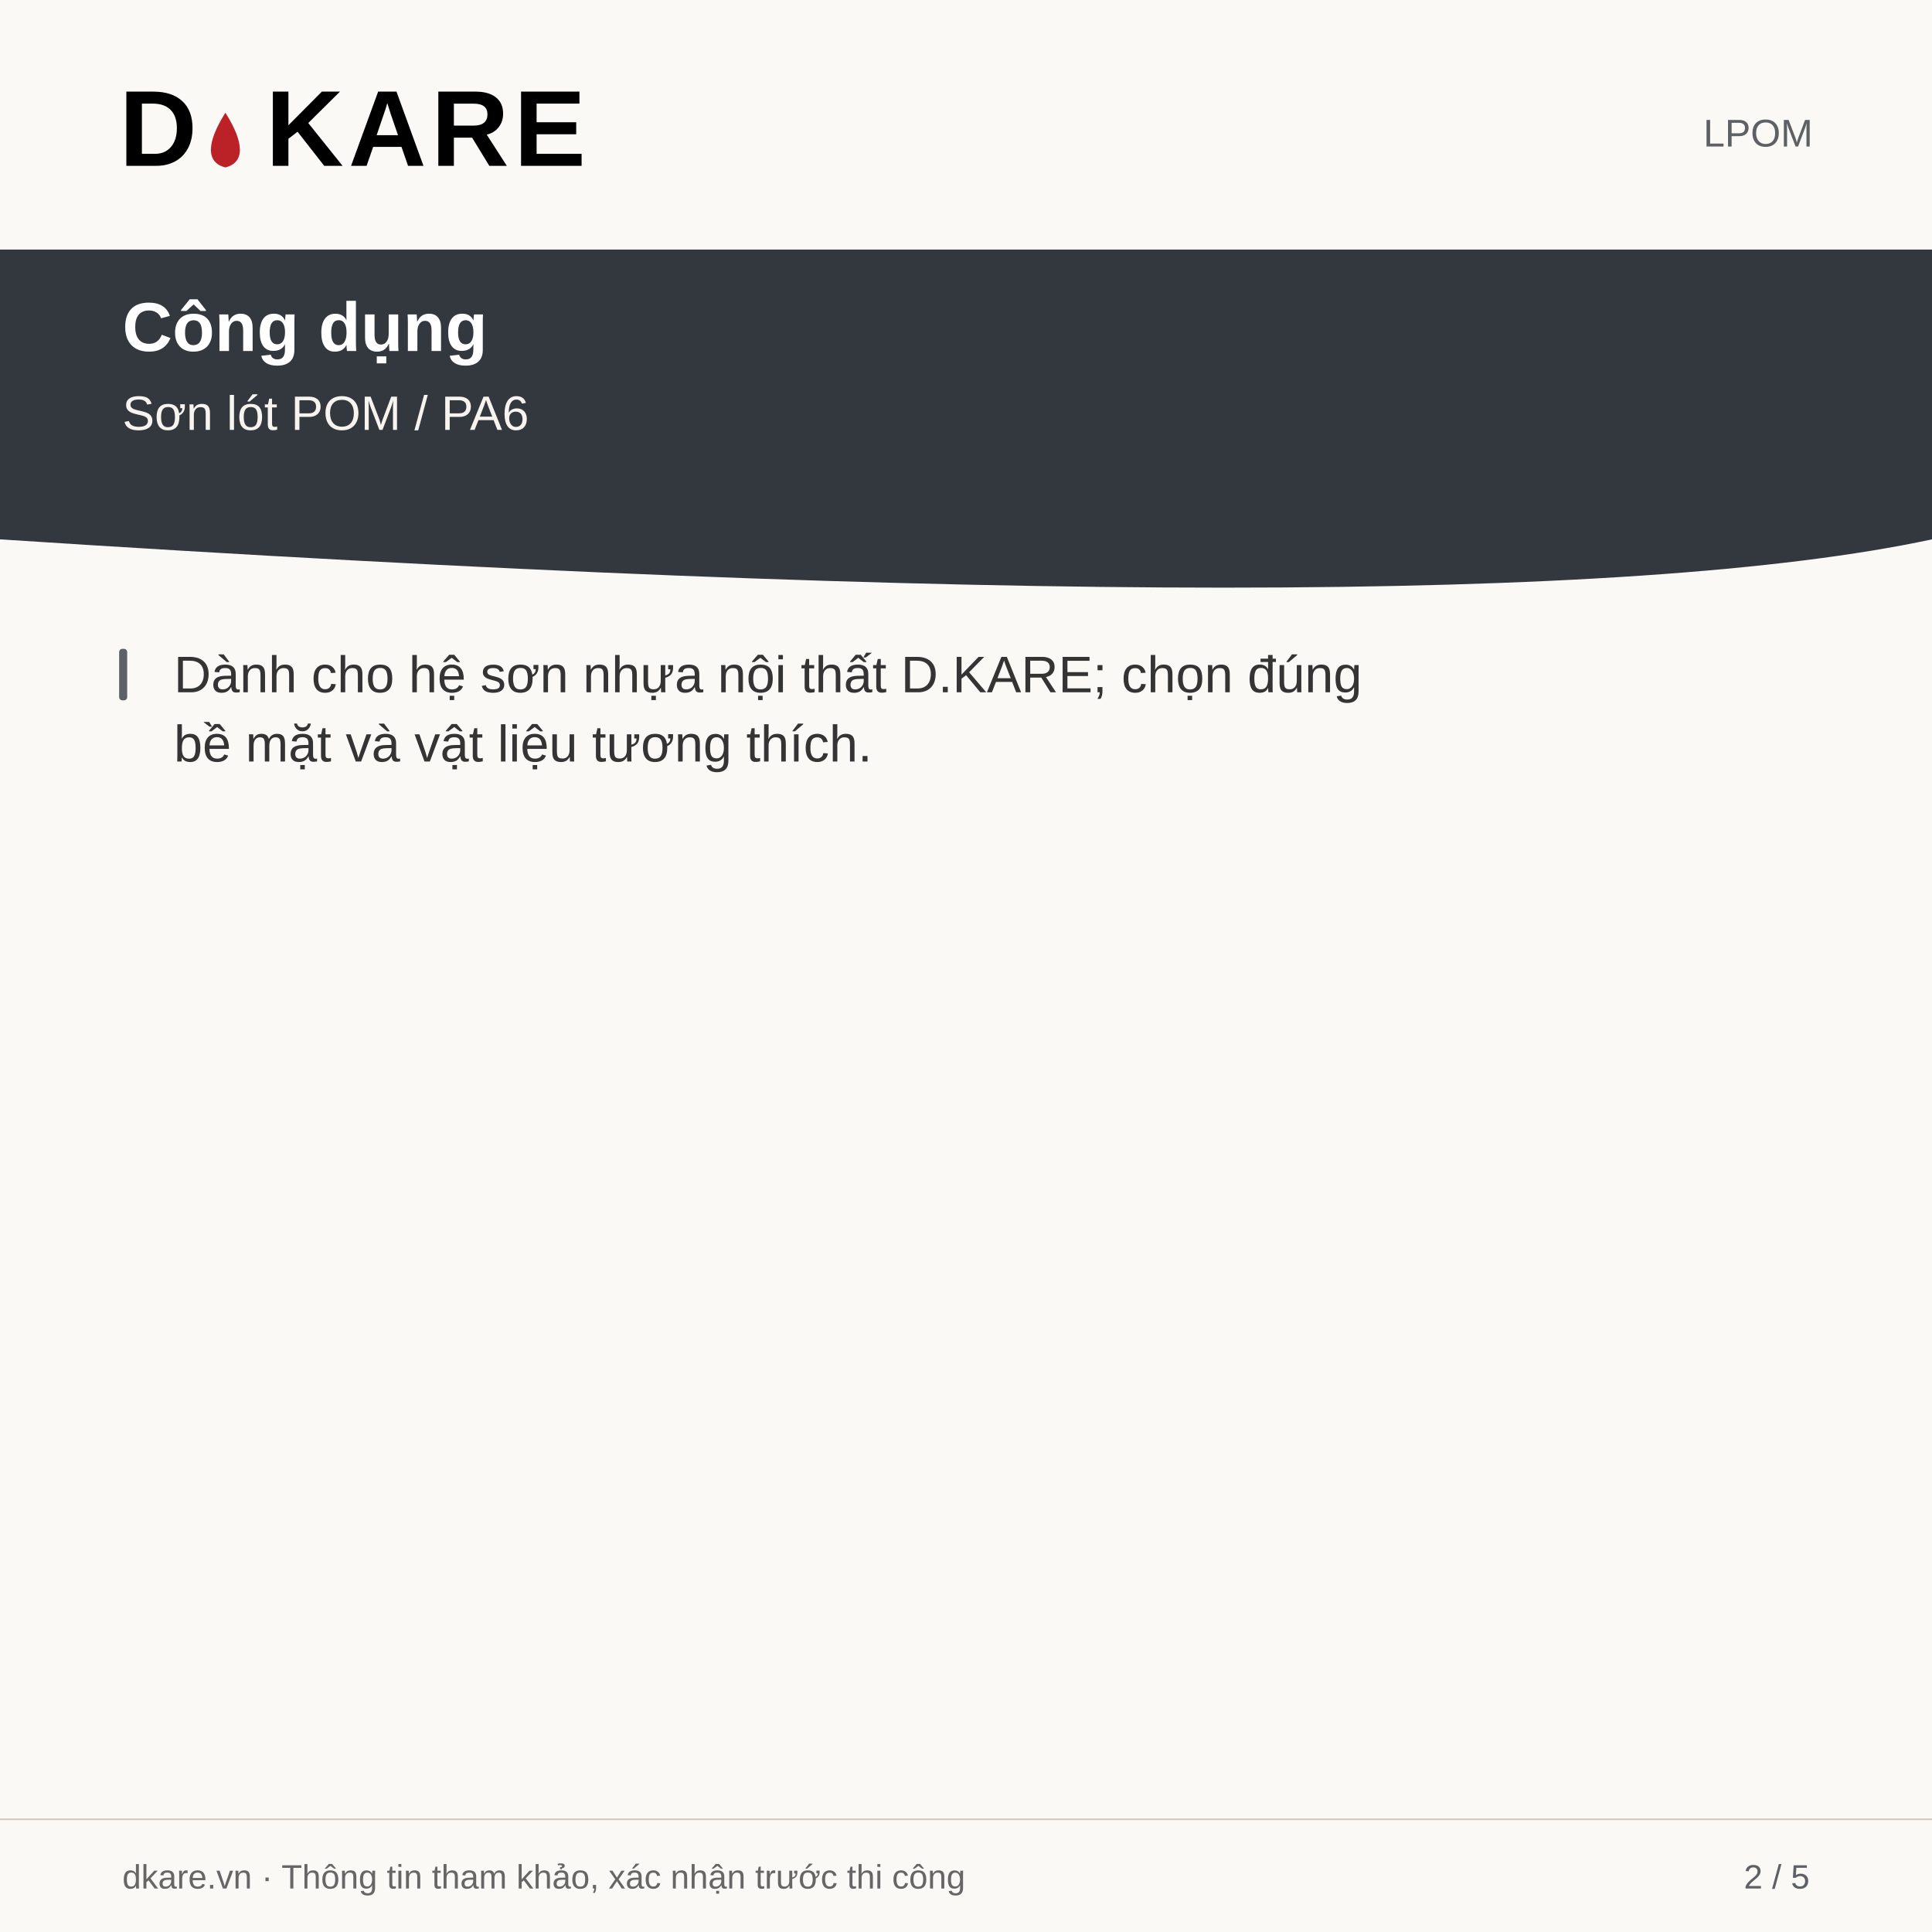
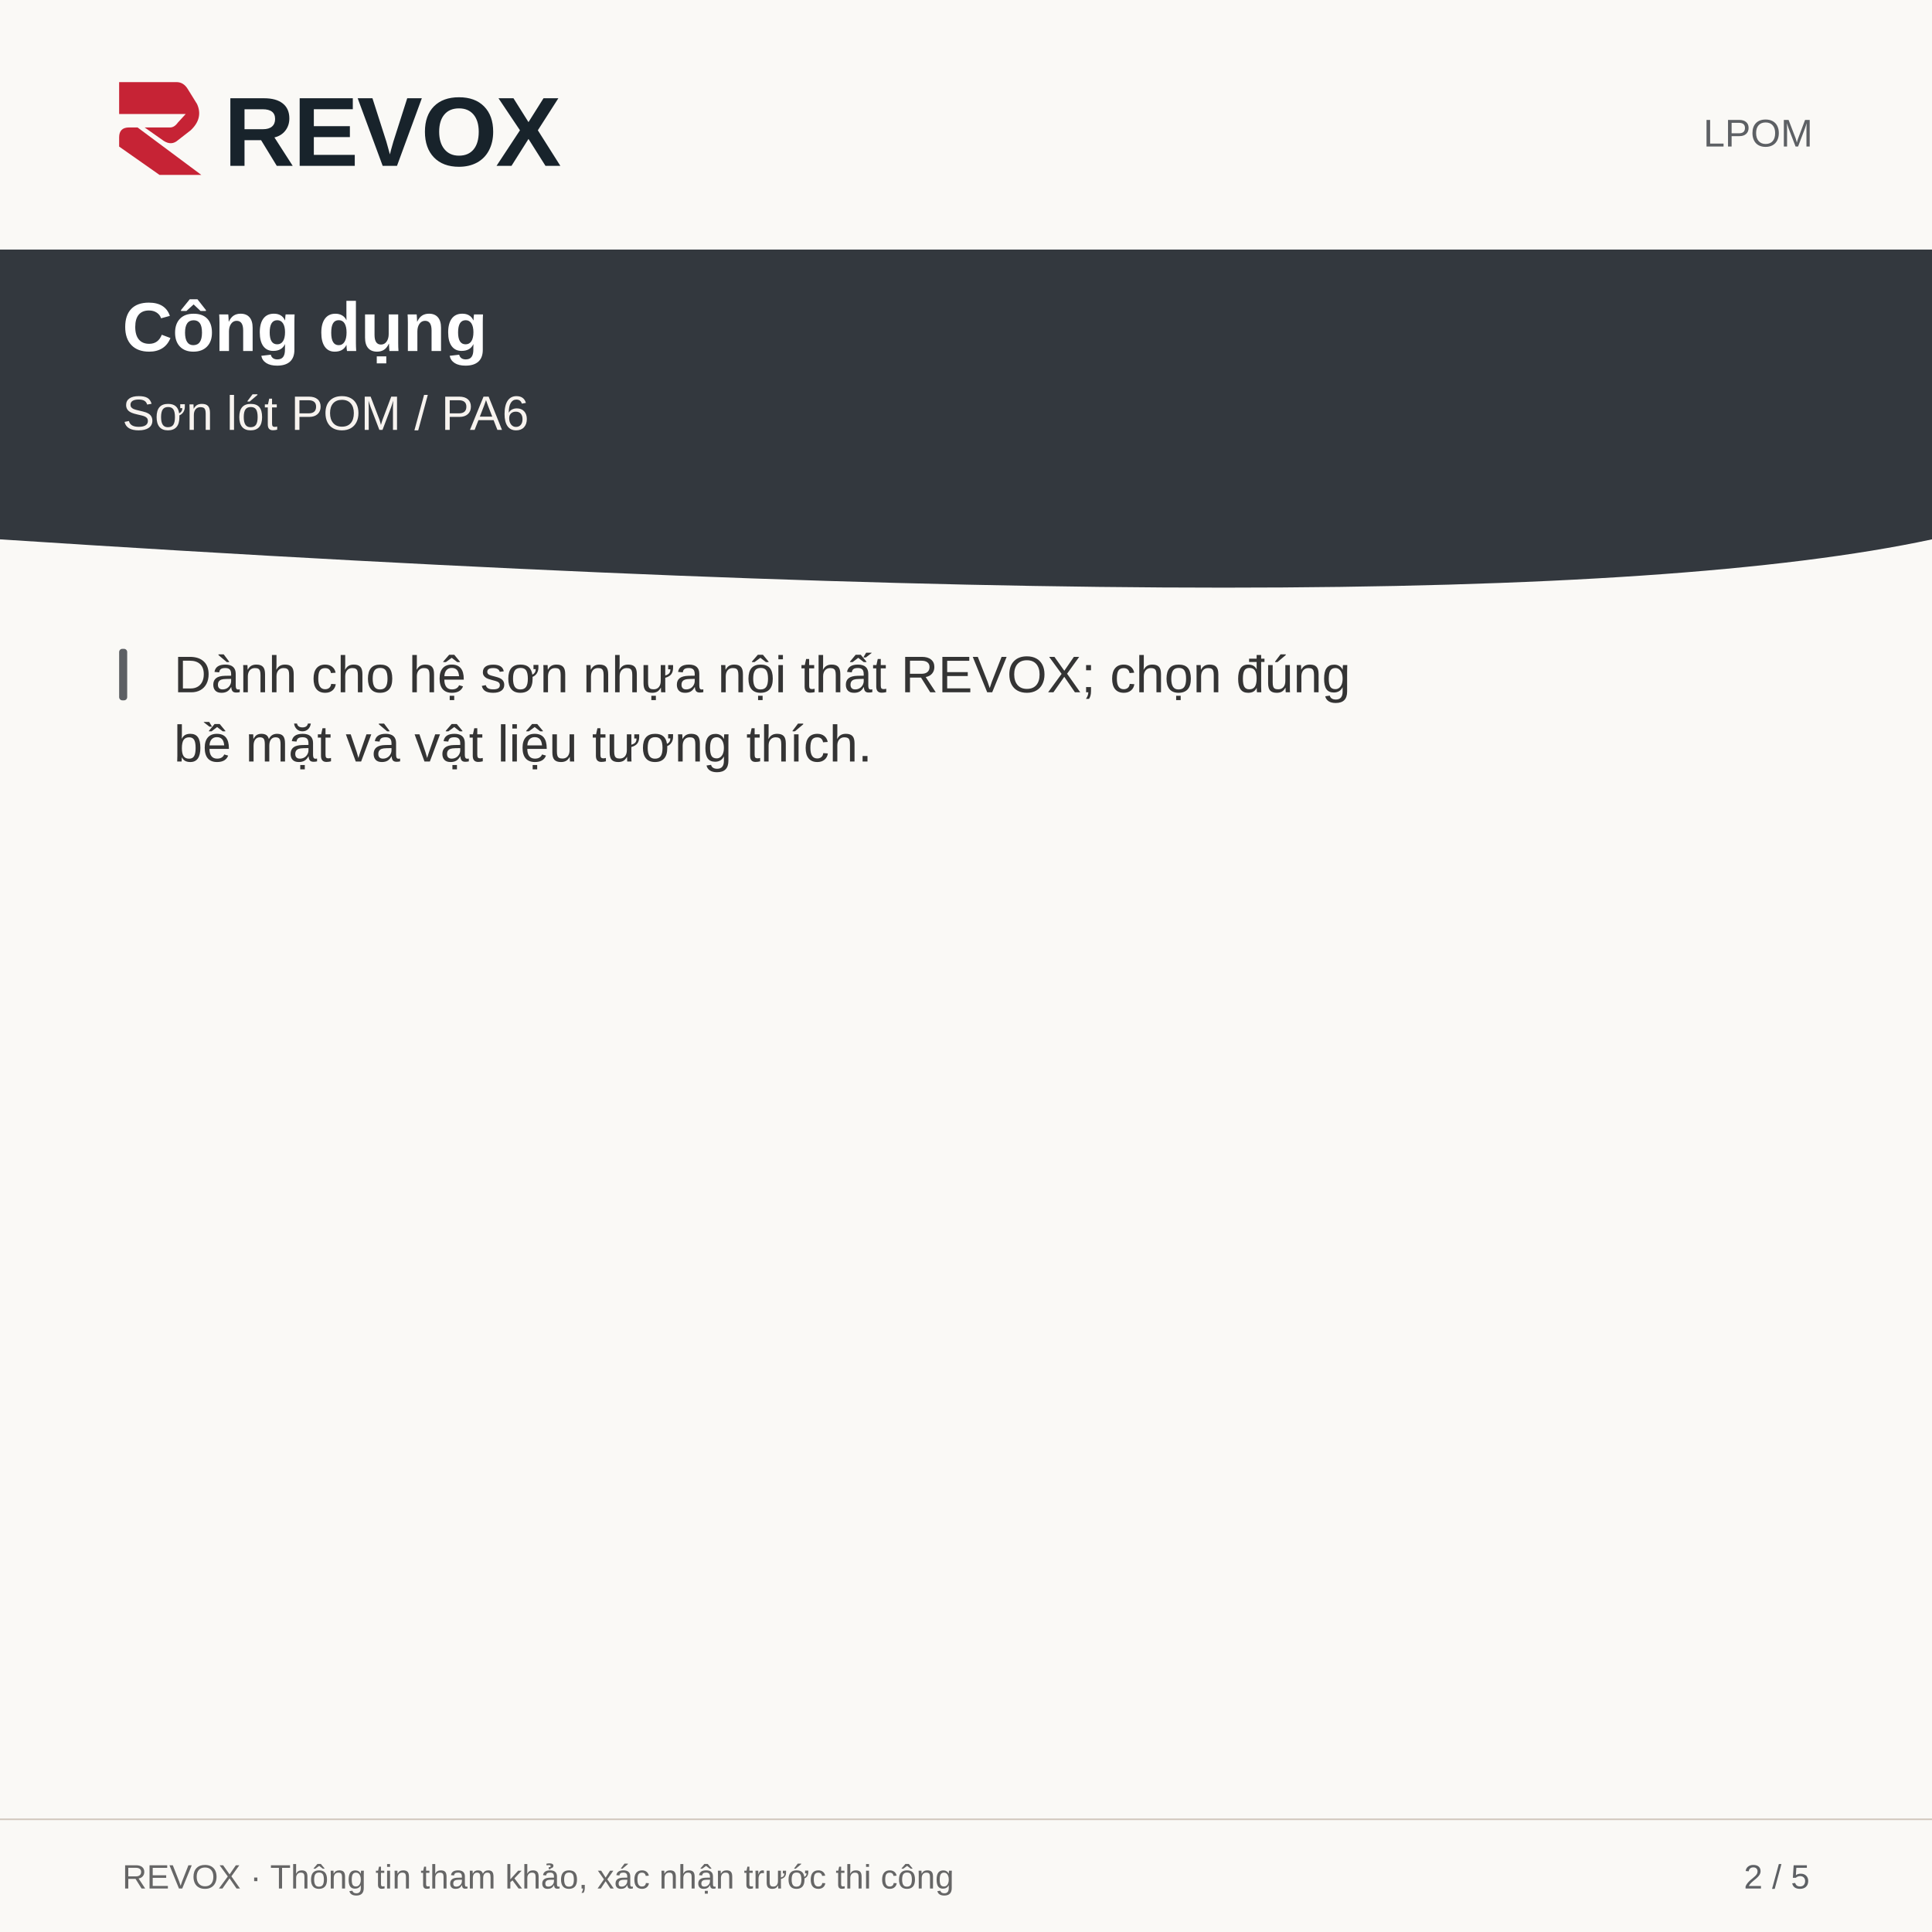
<svg xmlns="http://www.w3.org/2000/svg" width="1200" height="1200" viewBox="0 0 1200 1200" role="img" aria-labelledby="title desc">
  <rect width="1200" height="1200" fill="#faf9f6" />
  <g font-family="Arial,Helvetica,sans-serif">
-     <text x="74" y="103" font-size="67" font-weight="800">D</text>
-     <path d="M140 70 C128 89 128 101 140 104 C152 101 152 89 140 70" fill="#bb2227" />
-     <text x="165" y="103" font-size="67" font-weight="800" letter-spacing="3">KARE</text>
+     <g transform="translate(74 51) scale(.44)">
+       <path fill="#c62335" d="M0 0H81Q91 0 97 10L110 31Q119 51 101 68L83 82Q74 90 63 83L36 64H72Q78 64 83 57L94 45H0Z M0 78Q0 64 14 64H26L116 131H57L0 91Z" />
+     </g>
+     <text x="139" y="103" font-size="61" font-weight="800" fill="#18232b" letter-spacing="-1">REVOX</text>
    <text x="1126" y="91" text-anchor="end" fill="#5d6064" font-size="24">LPOM</text>
    <path d="M0 155 H1200 V335 Q920 395 0 335 Z" fill="#33383e" />
    <text x="76" y="267" font-size="30" fill="#f7f3ef">Sơn lót POM / PA6</text>
    <text x="76" y="218" fill="#fff" font-size="43" font-weight="700">Công dụng</text>
    <rect x="74" y="403" width="5" height="32" rx="2" fill="#5d6064" />
-     <text x="108" y="430" font-size="32" fill="#343434">Dành cho hệ sơn nhựa nội thất D.KARE; chọn đúng</text>
+     <text x="108" y="430" font-size="32" fill="#343434">Dành cho hệ sơn nhựa nội thất REVOX; chọn đúng</text>
    <text x="108" y="473" font-size="32" fill="#343434">bề mặt và vật liệu tương thích.</text>
    <path d="M0 1130 H1200" stroke="#d3c9bf" />
-     <text x="76" y="1173" font-size="21" fill="#666">dkare.vn · Thông tin tham khảo, xác nhận trước thi công</text>
+     <text x="76" y="1173" font-size="21" fill="#666">REVOX · Thông tin tham khảo, xác nhận trước thi công</text>
    <text x="1124" y="1173" font-size="21" fill="#5d6064" text-anchor="end">2 / 5</text>
  </g>
</svg>
